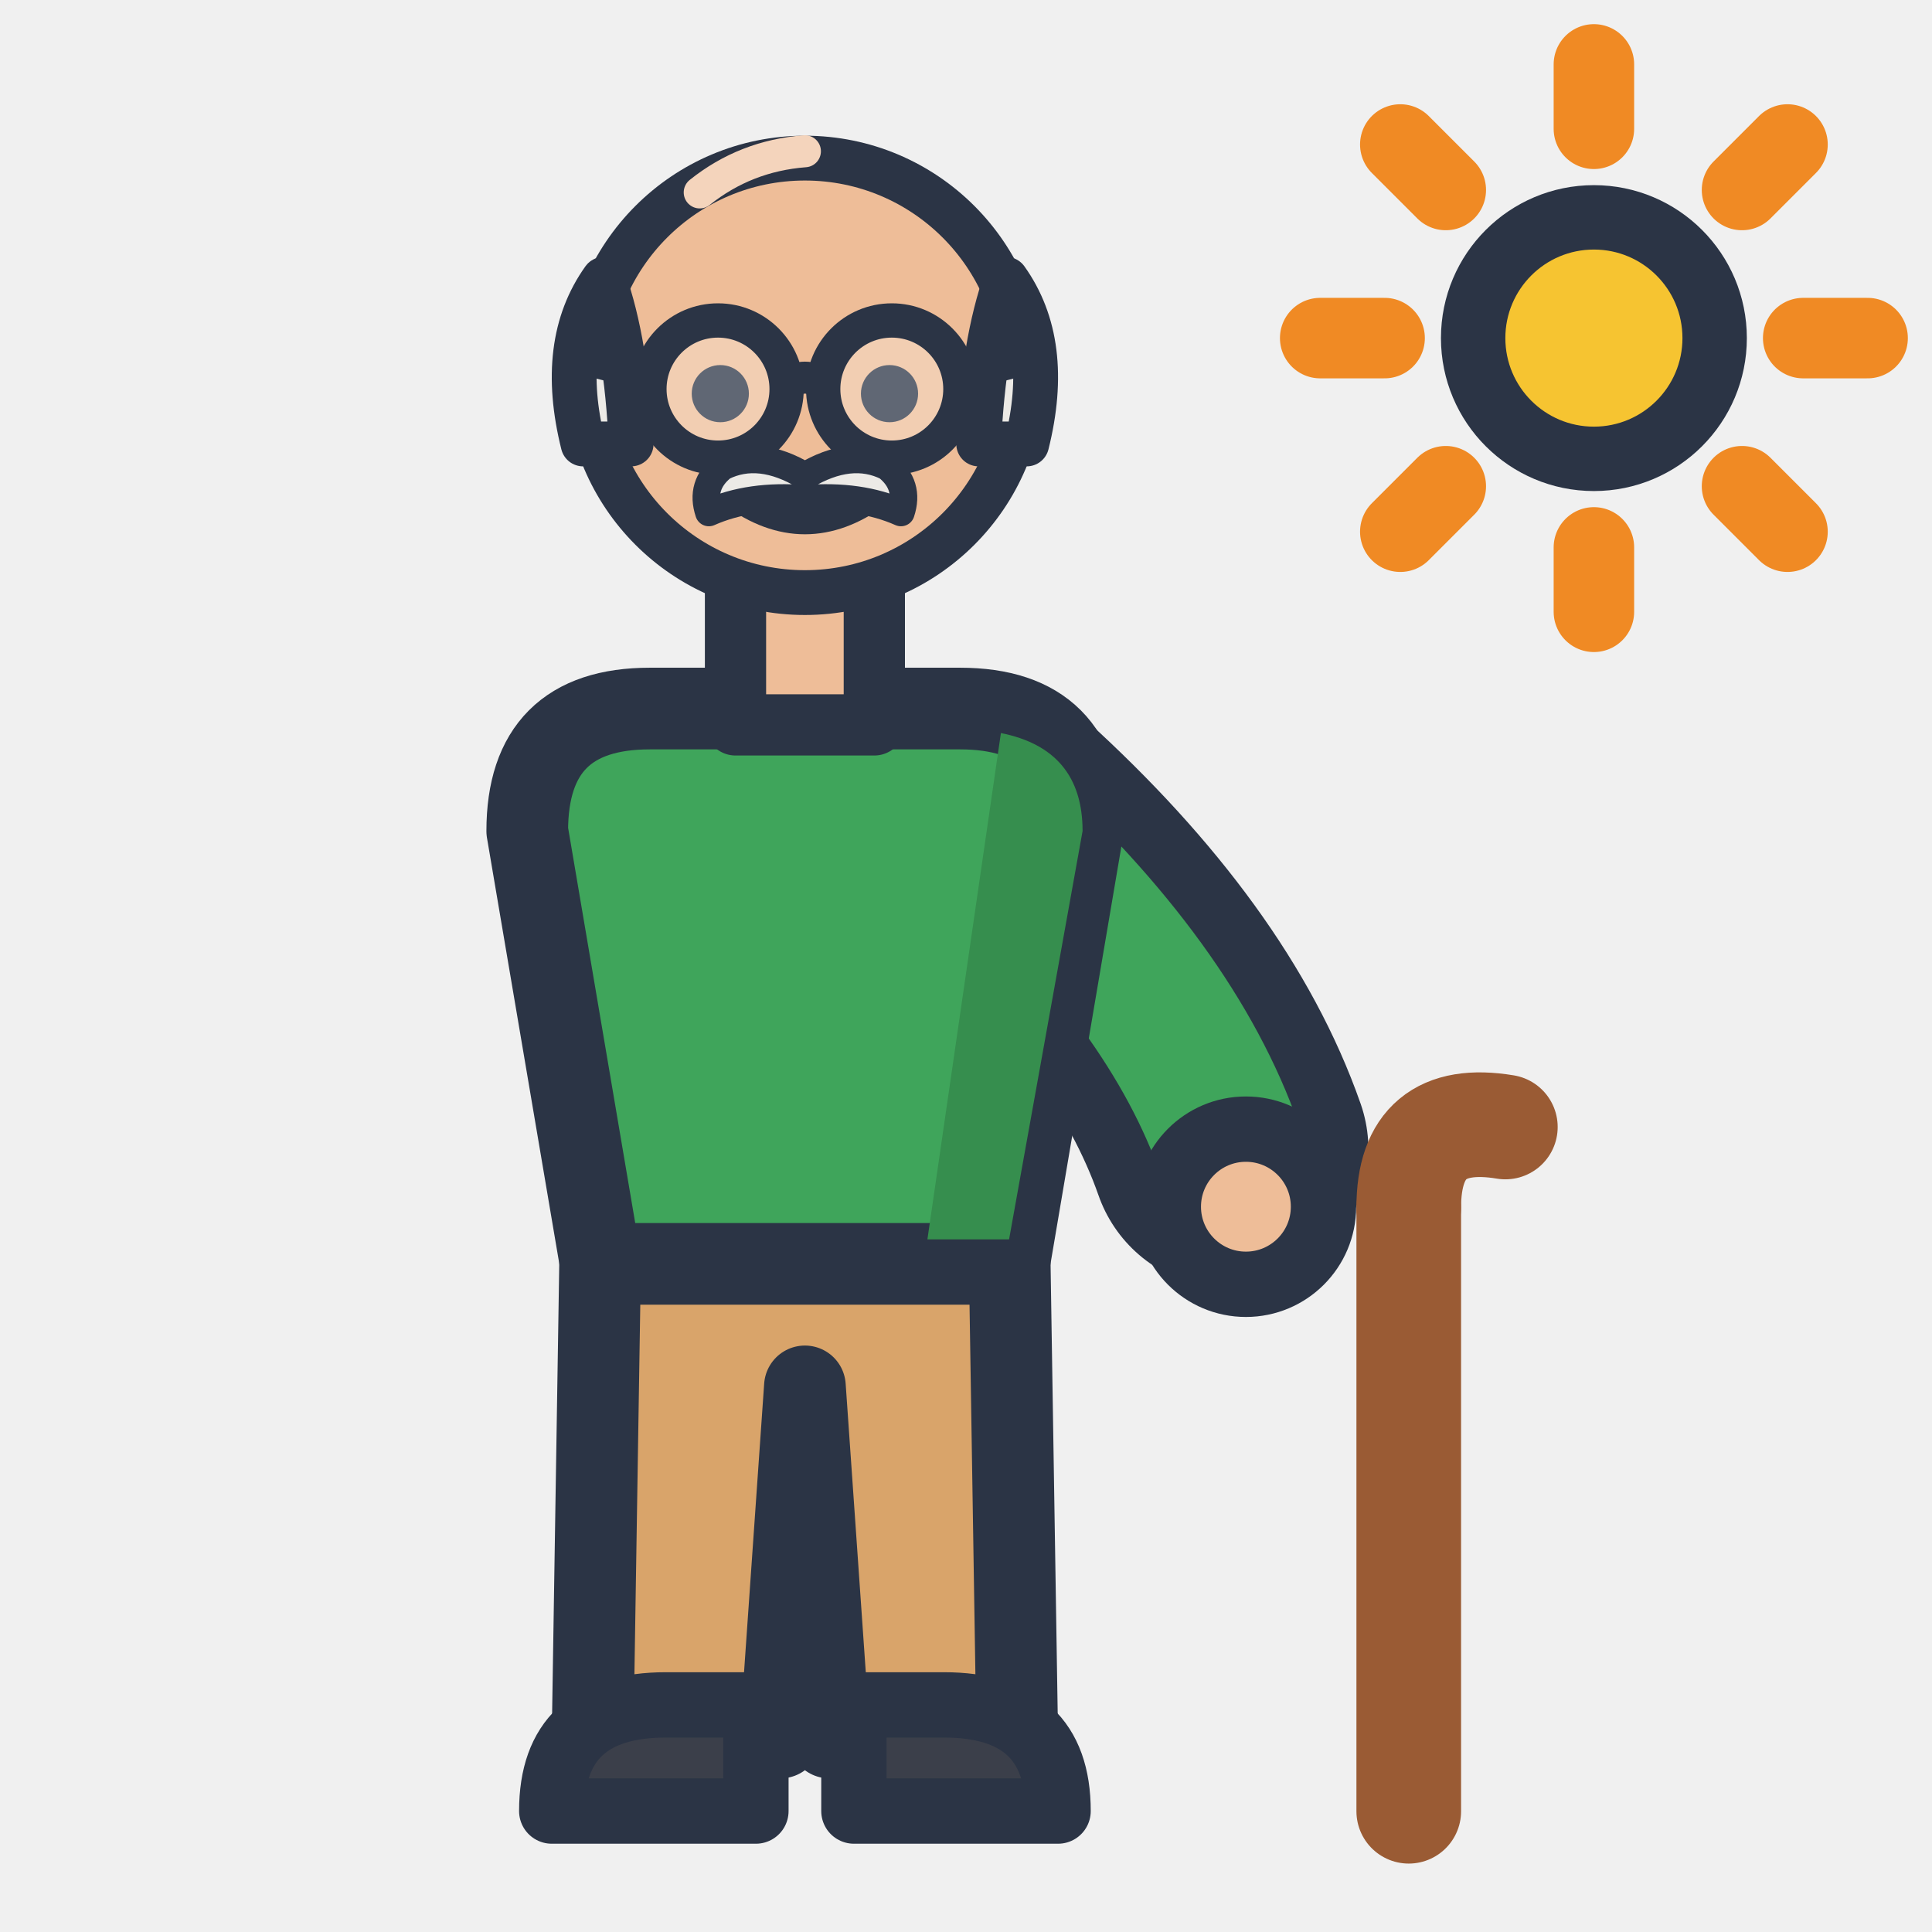
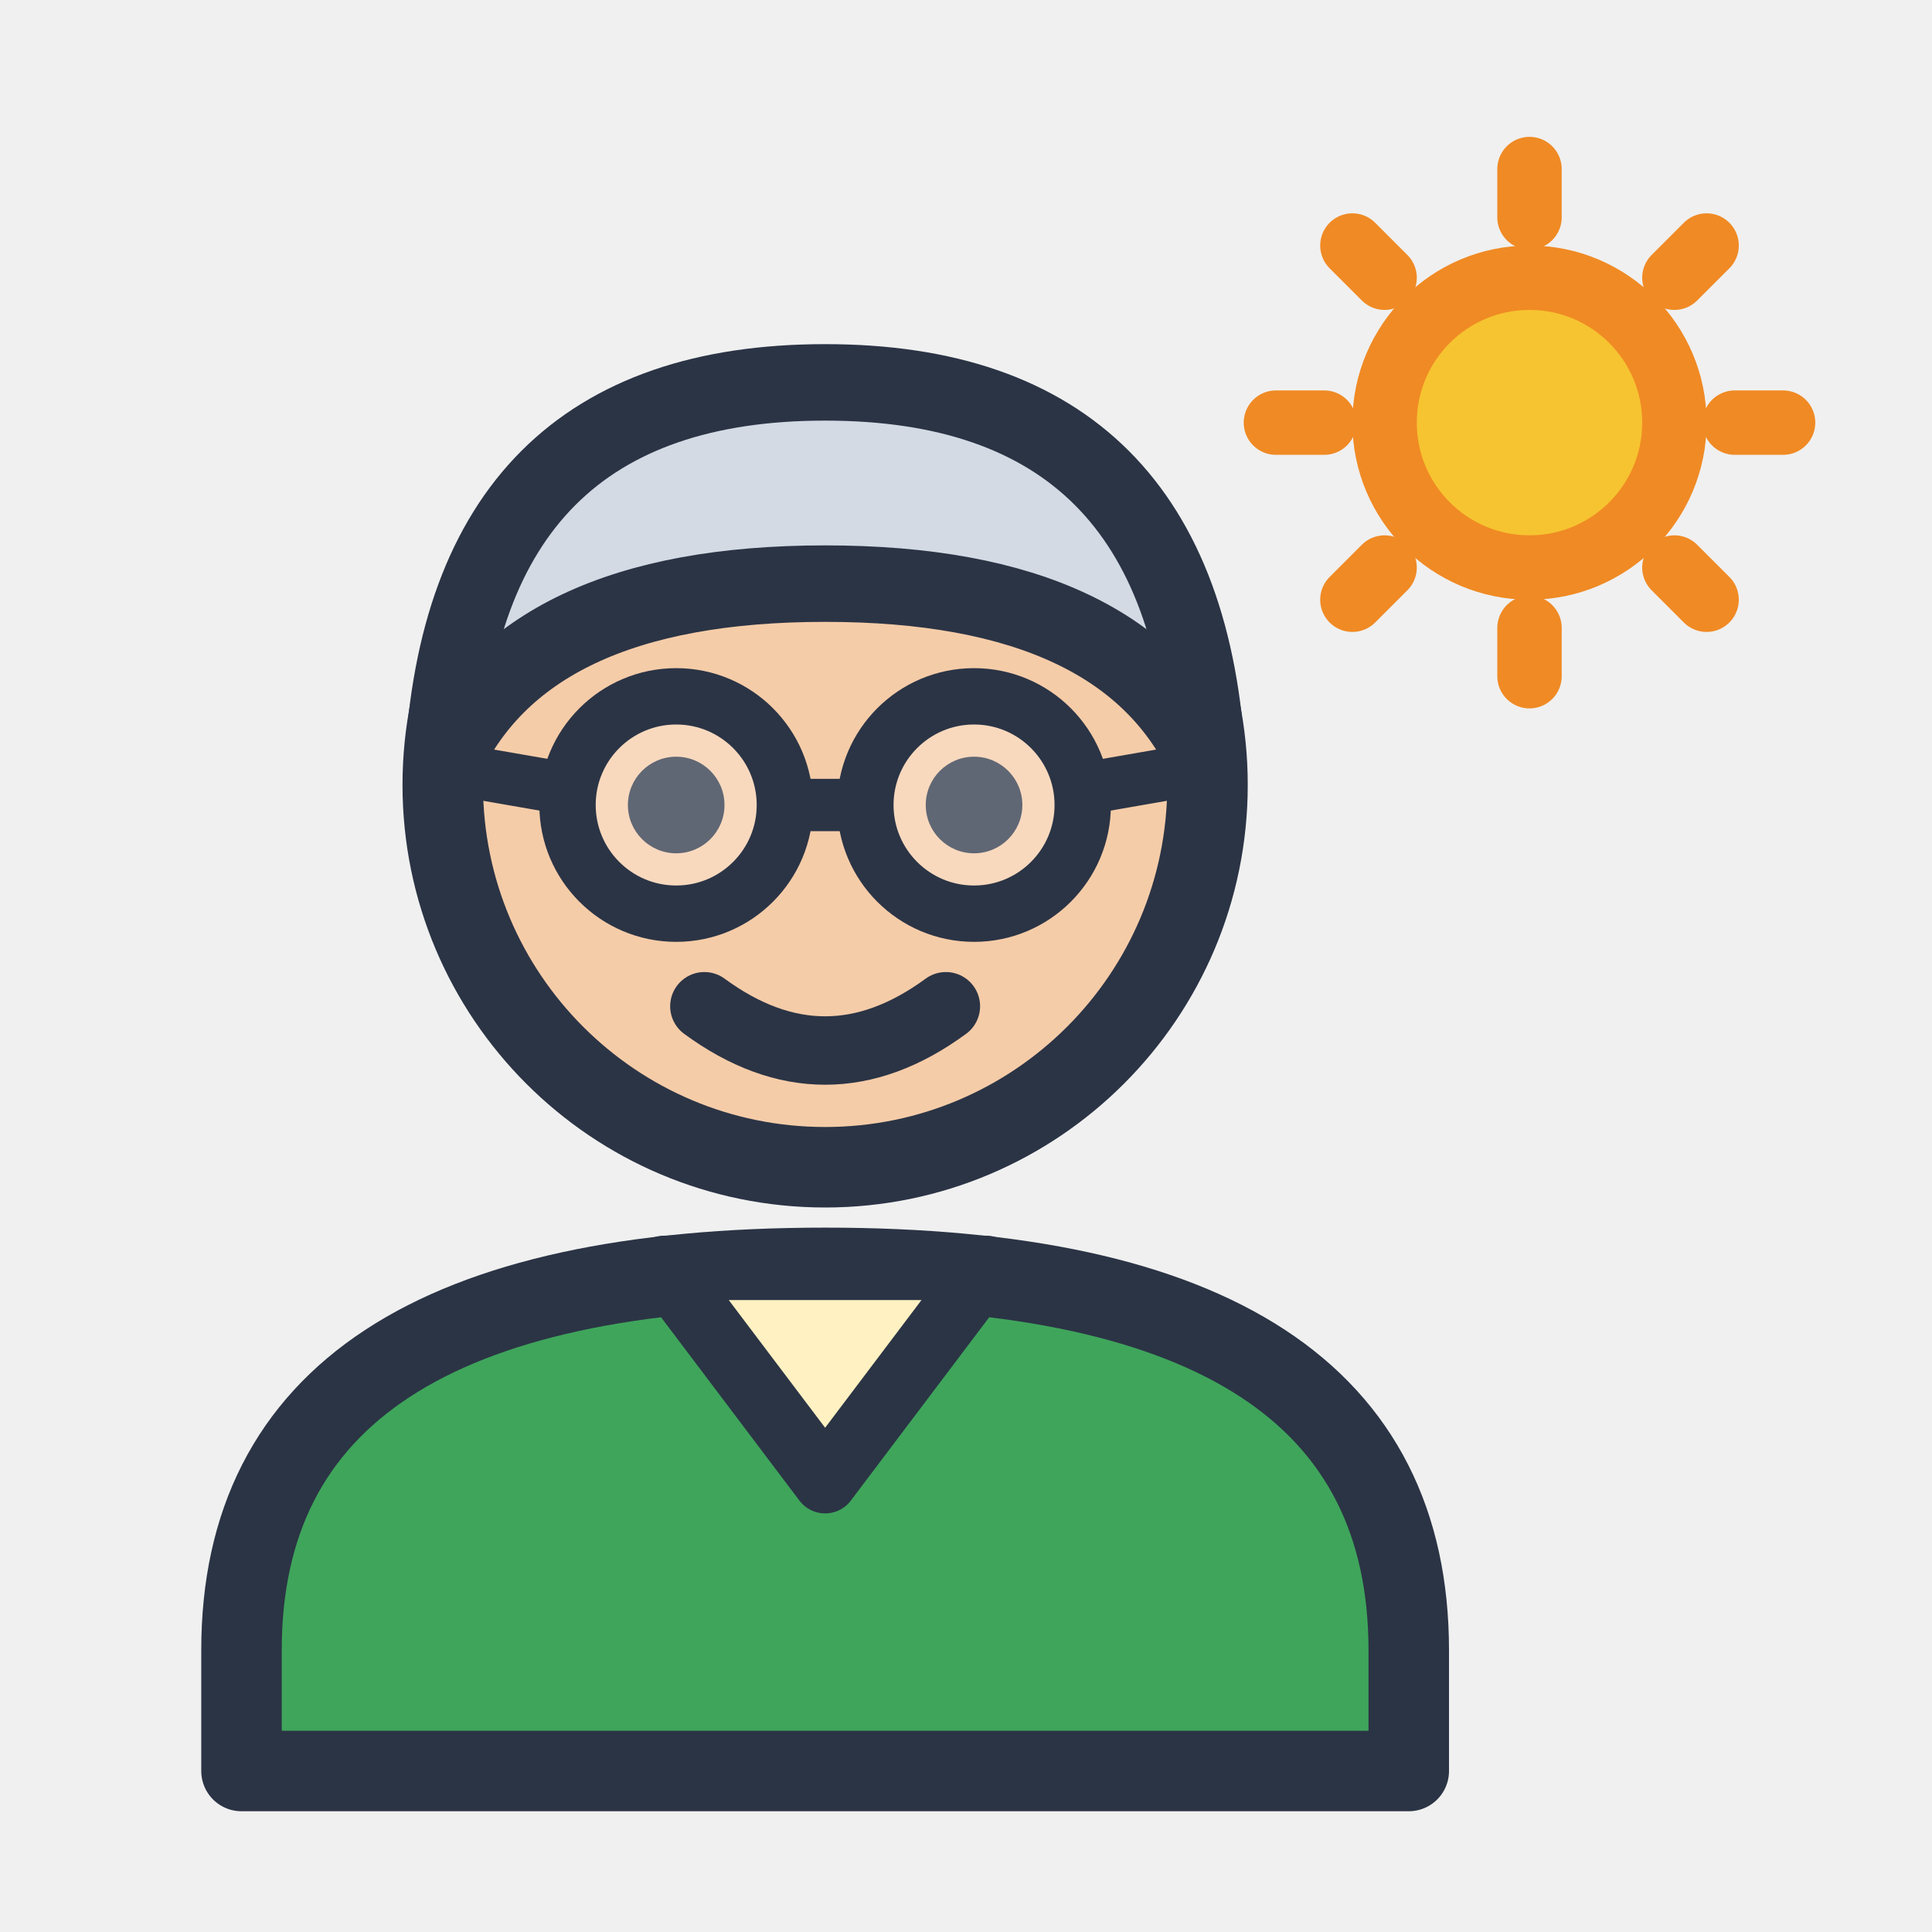
<svg xmlns="http://www.w3.org/2000/svg" viewBox="0 0 48 48" fill="none" stroke="#2b3445" stroke-width="2" stroke-linecap="round" stroke-linejoin="round">
-   <g transform="translate(-4.35 -0.86) scale(1.01449)">
-     <path d="M19 30.8L18.8 43.4H23.4L24 34.8L24.6 43.4H29.2L29 30.8Z" fill="#d9a46a" />
-     <path d="M17.8 45.2Q17.8 42.6 20.6 42.6H22.8V45.2Z" fill="#3b3f4a" stroke-width="1.6" />
-     <path d="M30.2 45.2Q30.2 42.6 27.4 42.6H25.2V45.2Z" fill="#3b3f4a" stroke-width="1.6" />
-     <path d="M28.6 21Q33 25 34.4 29" stroke-width="6.8" />
-     <path d="M28.6 21Q33 25 34.4 29" stroke="#3fa55b" stroke-width="3.6" />
-     <path d="M19 31.8L17.2 21.2Q17.2 18.2 20.2 18.2H27.8Q30.8 18.2 30.8 21.2L29 31.8Z" fill="#3fa55b" />
-     <path d="M28.8 18.8Q30.8 19.2 30.8 21.2L29 31.2H27Z" fill="#368e4e" stroke="none" />
-     <circle cx="34.8" cy="30.4" r="1.9" fill="#eebd98" stroke-width="1.6" />
-     <path d="M22.3 15V18.6H25.7V15Z" fill="#eebd98" stroke-width="1.5" />
-     <g transform="translate(10.56 -0.6) scale(.56)" stroke-width="1.96">
-       <circle cx="24" cy="19" r="9.5" fill="#eebd98" />
-       <path d="M14.3 22Q13.2 17.6 15.2 14.8Q16.2 17.6 16.4 22Z M33.7 22Q34.8 17.6 32.8 14.8Q31.8 17.6 31.6 22Z" fill="#eceae6" />
-       <path d="M19.4 11Q21.4 9.4 24 9.2" stroke="#f4d4bc" stroke-width="1.4" fill="none" />
-       <circle cx="20.3" cy="19.8" r="1.25" fill="#2b3445" stroke="none" />
-       <circle cx="27.7" cy="19.8" r="1.25" fill="#2b3445" stroke="none" />
-       <path d="M21 24Q24 26.2 27 24" fill="none" stroke-width="1.7" />
-       <path d="M24 23.4Q22 22.2 20.4 23Q19.4 23.8 19.8 25Q21.6 24.2 24 24.4Q26.4 24.2 28.2 25Q28.6 23.8 27.6 23Q26 22.2 24 23.4Z" fill="#eceae6" stroke-width="1.2" />
-       <circle cx="20.2" cy="19.6" r="3" fill="#fff" fill-opacity=".25" stroke-width="1.5" />
-       <circle cx="27.8" cy="19.6" r="3" fill="#fff" fill-opacity=".25" stroke-width="1.5" />
-       <path d="M23.2 19.4Q24 18.8 24.8 19.4M17.2 19L14.8 18.4M30.8 19L33.2 18.4" stroke-width="1.4" fill="none" />
-     </g>
-   </g>
-   <path d="M35 30V45" stroke-width="2.6" stroke="#9a5b34" />
-   <path d="M35 30Q35 27.6 37.4 28" stroke-width="2.6" stroke="#9a5b34" />
-   <path d="M39.6,3.2L39.6,1.6" stroke="#f08a24" stroke-width="2" />
-   <path d="M43.28,4.72L44.41,3.59" stroke="#f08a24" stroke-width="2" />
-   <path d="M44.8,8.4L46.4,8.4" stroke="#f08a24" stroke-width="2" />
-   <path d="M43.28,12.08L44.41,13.21" stroke="#f08a24" stroke-width="2" />
-   <path d="M39.6,13.6L39.6,15.2" stroke="#f08a24" stroke-width="2" />
-   <path d="M35.92,12.08L34.79,13.21" stroke="#f08a24" stroke-width="2" />
-   <path d="M34.4,8.4L32.8,8.4" stroke="#f08a24" stroke-width="2" />
-   <path d="M35.92,4.72L34.79,3.59" stroke="#f08a24" stroke-width="2" />
-   <circle cx="39.6" cy="8.4" r="3" fill="#f6c431" stroke-width="1.6" />
+   <circle cx="38" cy="10.5" r="3.6" fill="#f6c431" stroke="#f08a24" stroke-width="1.6" />
+   <path d="M38 4.2V5.4M38 15.6V16.8M31.7 10.5H32.9M43.1 10.5H44.3M33.6 6.1L34.4 6.9M41.6 14.1L42.4 14.9M42.4 6.1L41.6 6.9M34.4 14.1L33.6 14.9" stroke="#f08a24" stroke-width="1.6" />
+   <path d="M6 44V41Q6 31.5 20.5 31.5Q35 31.5 35 41V44Z" fill="#3fa55b" />
+   <path d="M16.5 31.5L20.5 36.8L24.5 31.5Z" fill="#fff1c2" stroke-width="1.6" />
+   <circle cx="20.5" cy="19.5" r="9.5" fill="#f5cca8" />
+   <path d="M11 19Q11.5 9.5 20.5 9.5Q29.5 9.5 30 19Q28 14.5 20.5 14.5Q13 14.5 11 19Z" fill="#d3dae4" stroke-width="1.9" />
+   <circle cx="16.8" cy="20" r="1.2" fill="#2b3445" stroke="none" />
+   <circle cx="24.2" cy="20" r="1.2" fill="#2b3445" stroke="none" />
+   <circle cx="16.8" cy="20" r="2.7" fill="#ffffff" fill-opacity="0.25" stroke-width="1.4" />
+   <circle cx="24.2" cy="20" r="2.7" fill="#ffffff" fill-opacity="0.25" stroke-width="1.4" />
+   <path d="M19.5 20H21.5M14.1 19.6L11.8 19.2M26.9 19.6L29.2 19.2" stroke-width="1.3" />
+   <path d="M17.5 25Q20.5 27.2 23.5 25" stroke-width="1.7" />
</svg>
